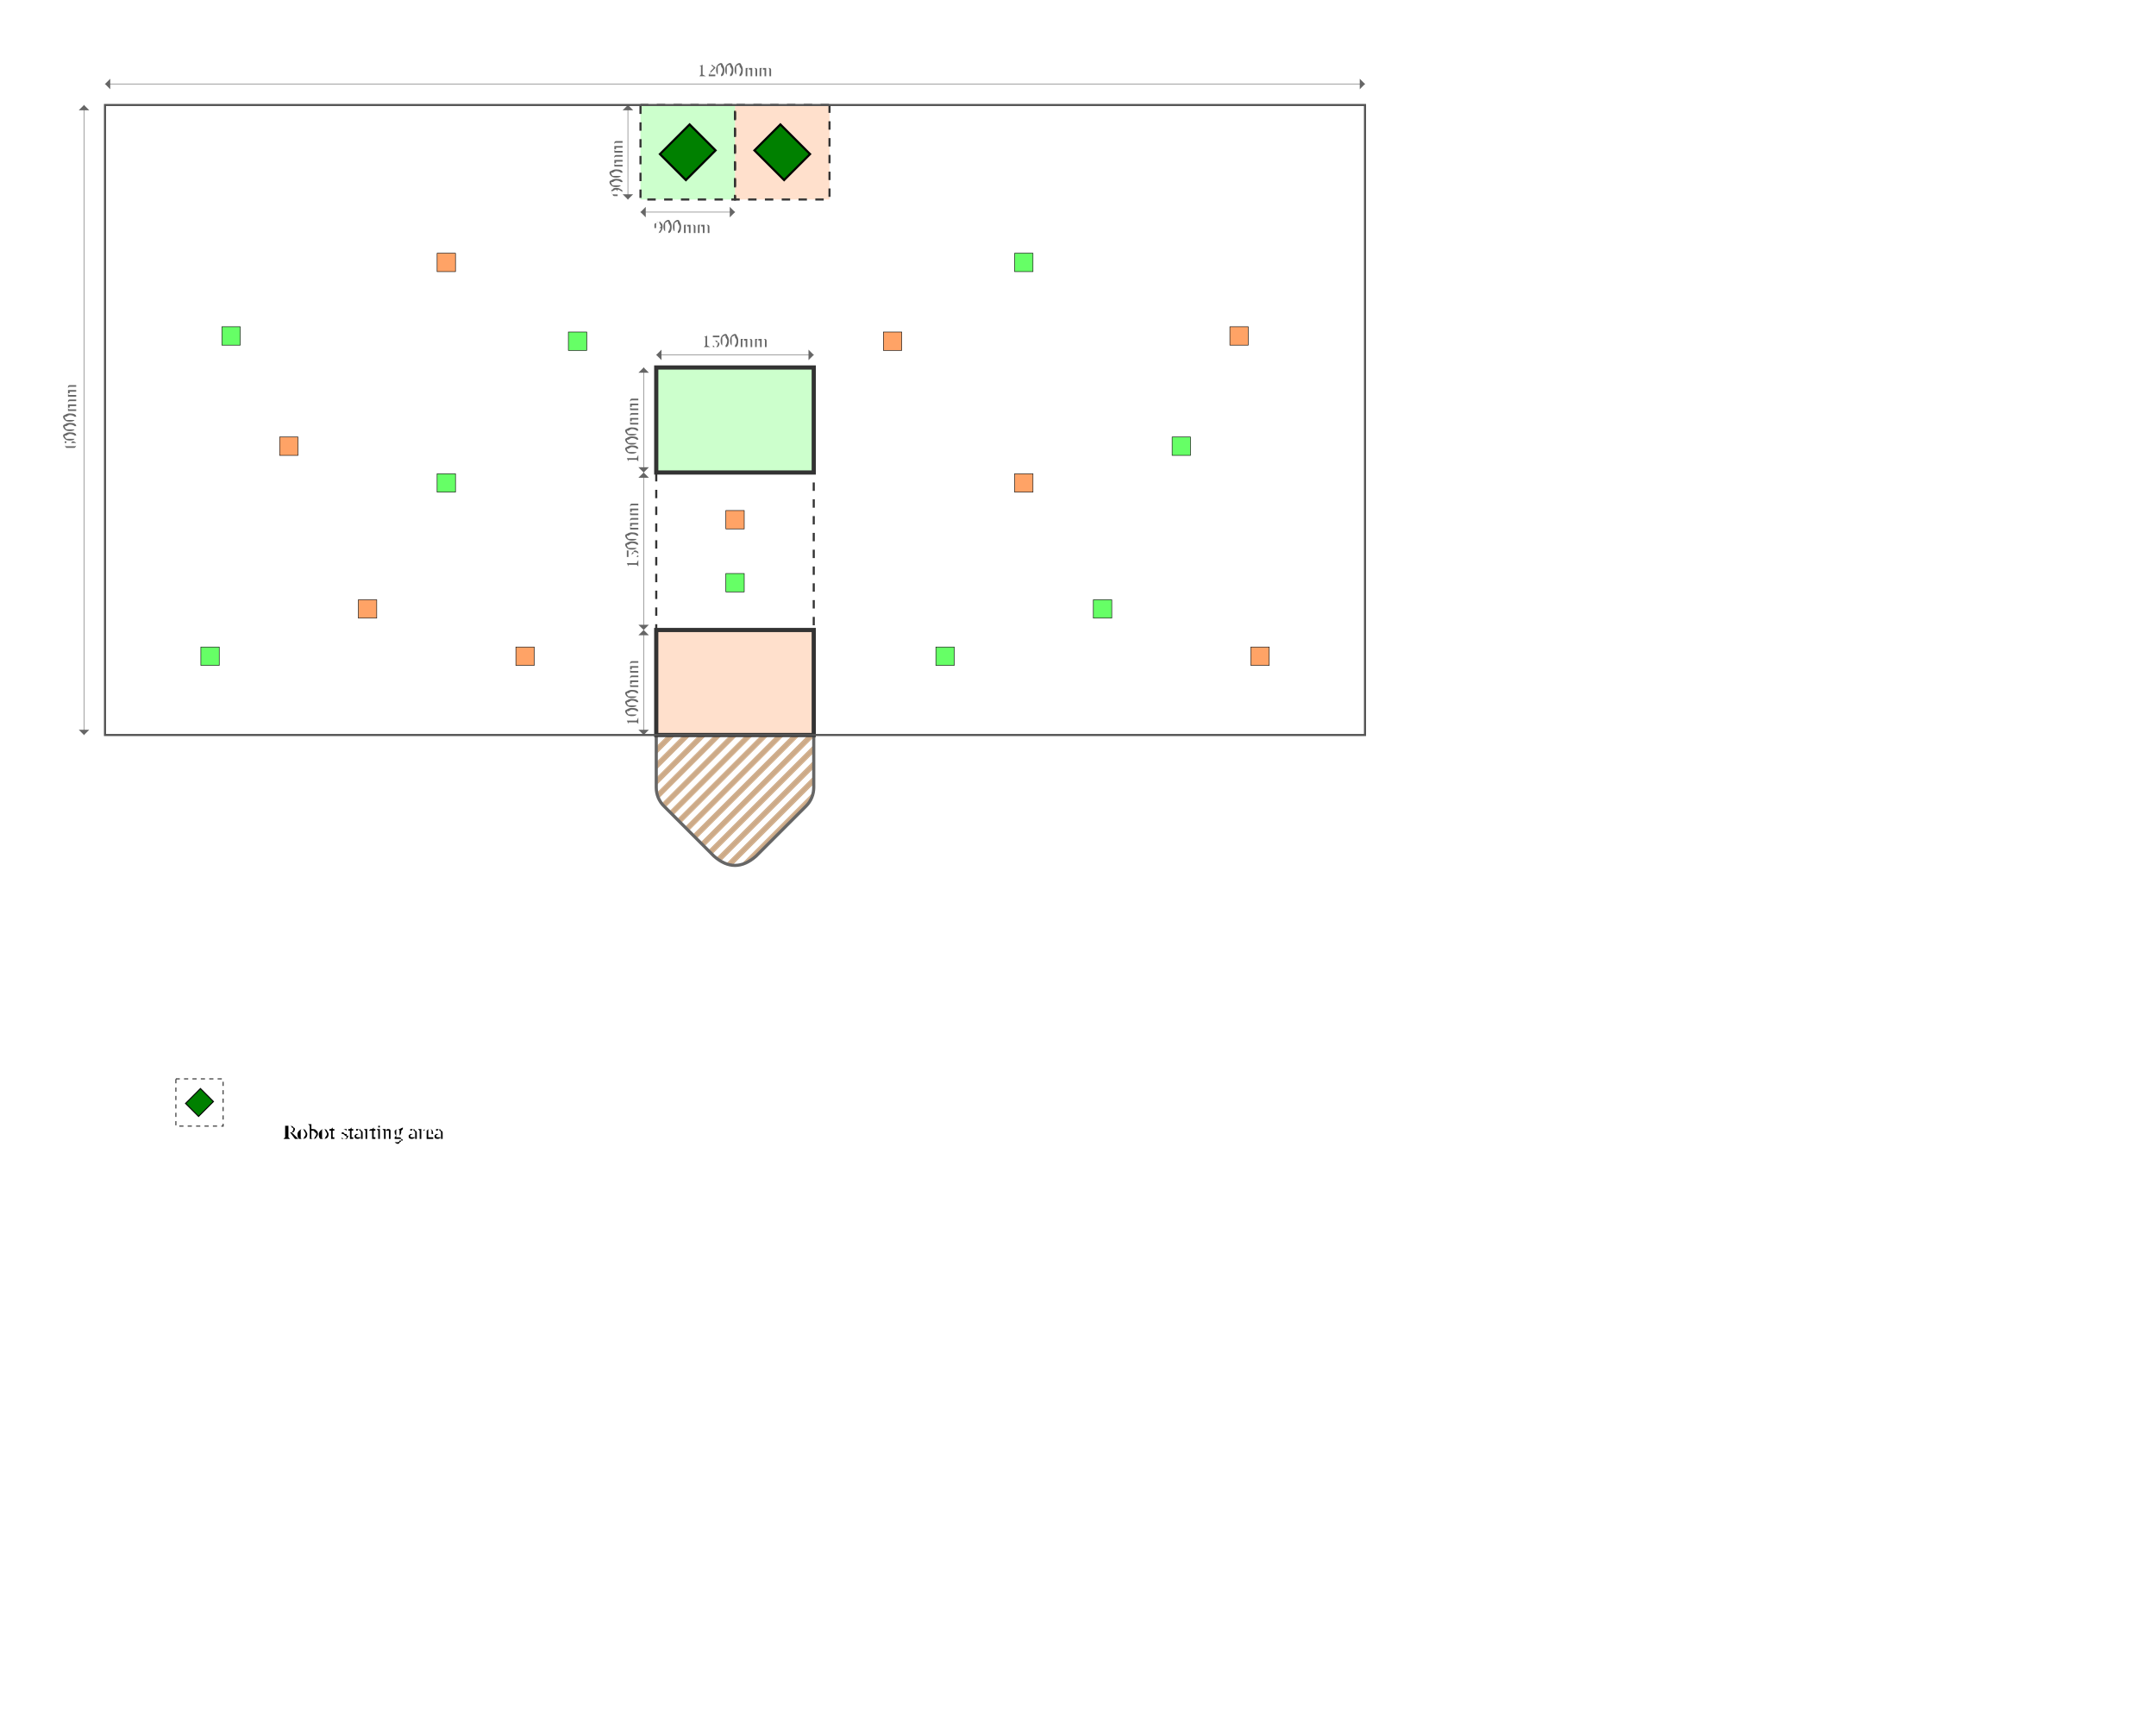
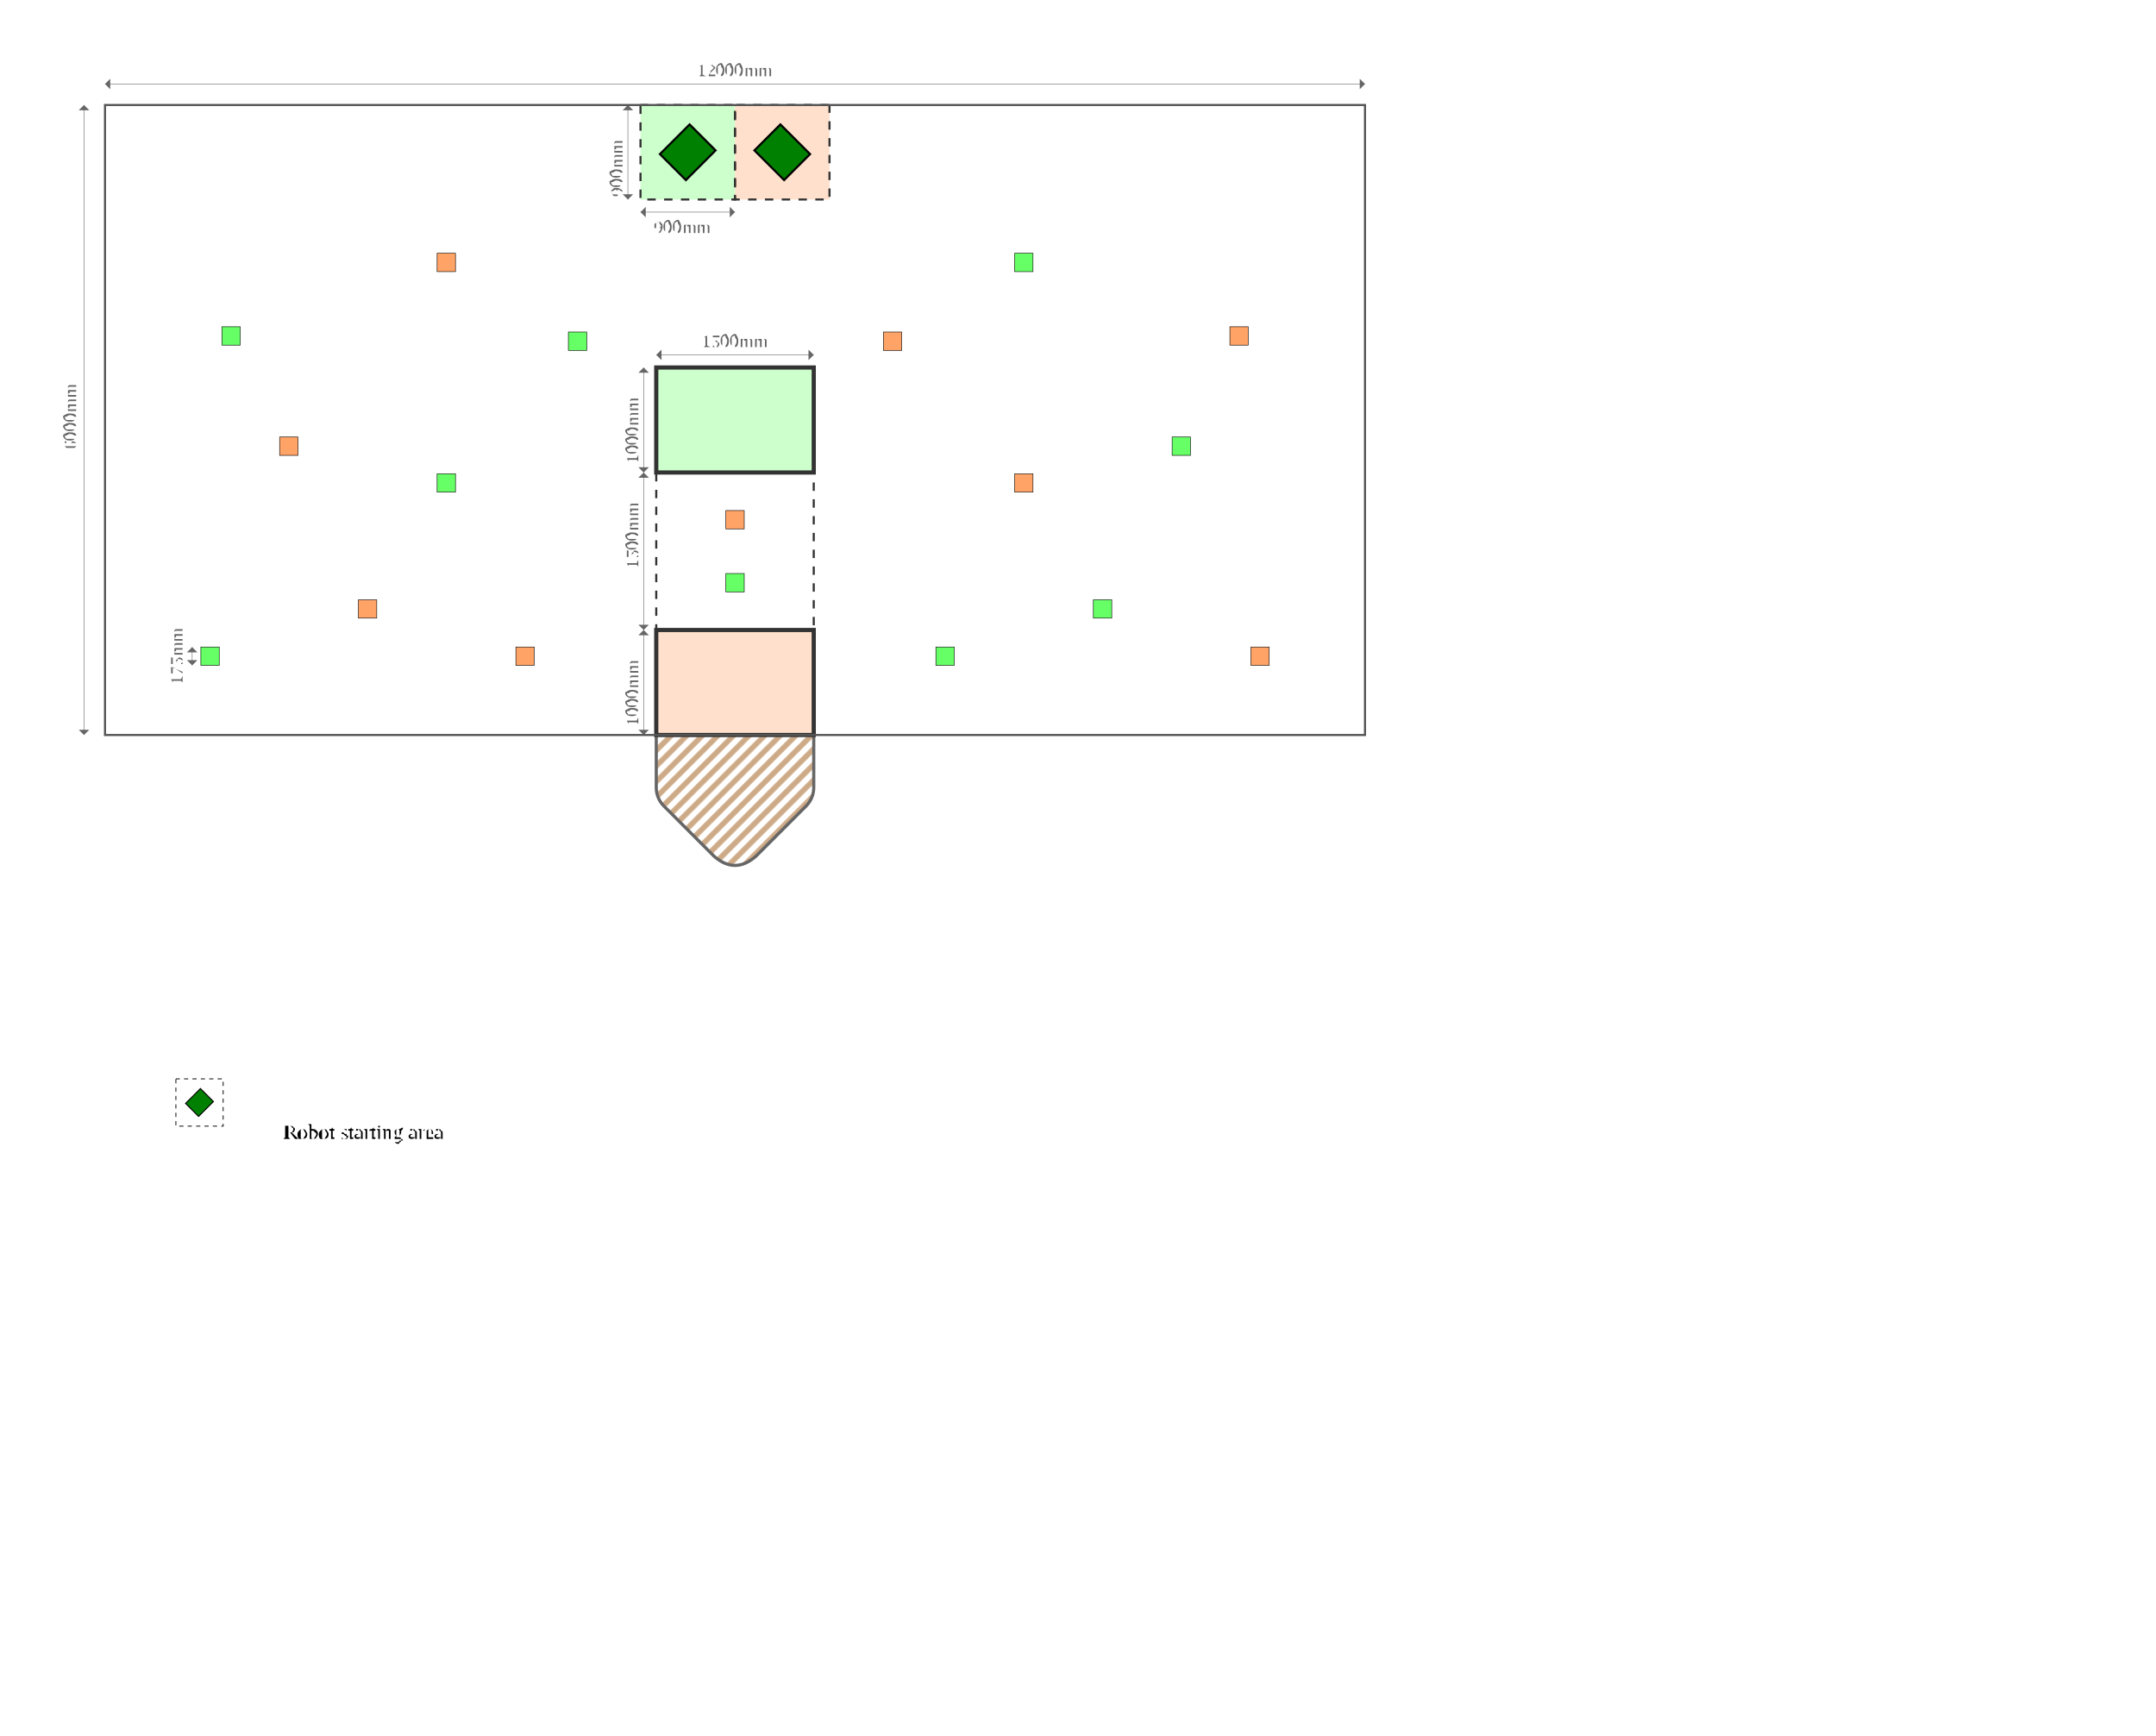
<svg xmlns="http://www.w3.org/2000/svg" xmlns:xlink="http://www.w3.org/1999/xlink" version="1.1" baseProfile="full" width="1540" height="1240">
  <style type="text/css">
    
      .arena-wall {
          fill: none;
          stroke: #555;
          stroke-width: .02;
      }

      .platform {
          fill: #eee;
          stroke: #777;
          stroke-width: .02;
      }

      #robot {
          fill: green;
          fill-opacity: 1;
          stroke: black;
          stroke-width: 0.02;
      }

      .corner {
          fill-opacity: 0.2;
      }
      .corner-0 {
          fill: #00ff00;
      }
      .corner-1 {
          fill: #ff6600;
      }

      .container {
          fill-opacity: 0.6;
          stroke: black;
          stroke-width: 0.005;
      }

      .starting-area {
          stroke: #333;
          stroke-width: 0.02;
          /*stroke-dasharray: 0.141, 0.141;*/
          stroke-dasharray: 0.08 0.08;
          stroke-dashoffset: -50%;
      }

      .docking-area {
          fill: none;
          stroke: #333;
          stroke-width: 0.02;
          stroke-dasharray: 0.08 0.08;
          stroke-dashoffset: -50%;
      }

      .raised-area {
          fill-opacity: 0.2;
          stroke: #333;
          stroke-width: 0.04;
      }

      .prow {
          fill: url(#diagonal-hatch);
          stroke: #666;
          stroke-width: 0.03;
          stroke-linejoin: round;
      }

      .dimension line {
        stroke: #666;
        stroke-width: 0.005;
        marker-start: url(#dimension-arrow-head-start);
        marker-end: url(#dimension-arrow-head-end);
      }

      .dimension text {
        fill: #666;
        font-size: 0.175px;
      }
      .dimension text.above {
        text-anchor: middle;
      }
      .dimension text.left-rotated {
        text-anchor: middle;
        transform: rotate(-90deg);
      }
      .dimension text.left {
        text-anchor: end;
        dominant-baseline: middle;
      }
      .dimension text.right {
        text-anchor: start;
        dominant-baseline: middle;
      }

      .dimension-arrow-head {
        fill: #666;
      }

      .dimension-guide {
        stroke: #666;
        stroke-width: 0.01;
        stroke-dasharray: 0.003 0.04;
        stroke-linecap: round;
        fill: none;
      }

      .legend-label {
        font-size: 0.2px;
        text-anchor: start;
        dominant-baseline: middle;
      }

    
  </style>
  <defs>
    <pattern id="diagonal-hatch" patternUnits="objectBoundingBox" width="1" height="1" patternTransform="scale(0.07) rotate(45)">
      <rect width="0.75" height="2" x="0" y="0" style="fill:#ca8; stroke:none" />
    </pattern>
    <rect width="0.35" height="0.4" x="-0.175" y="-0.2" id="robot" />
    <g id="starting-area">
      <rect width="0.9" height="0.9" x="-0.45" y="-0.45" class="starting-area" />
      <g transform="rotate(45)">
        <use xlink:href="#robot" />
      </g>
    </g>
    <rect id="container" width="0.175" height="0.175" x="-0.087" y="-0.087" class="container" />
    <use id="container-0" xlink:href="#container" class="corner-0" />
    <use id="container-1" xlink:href="#container" class="corner-1" />
    <g id="dimension-arrow-head" transform="scale(0.05)">
      <path d="M0,0 L1,1 L1,-1 L0,0" class="dimension-arrow-head" />
    </g>
    <marker id="dimension-arrow-head-start" orient="auto" markerWidth="1" markerHeight="2" refX="0" refY="1" markerUnits="userSpaceOnUse">
      <use xlink:href="#dimension-arrow-head" transform="translate(0 1)" />
    </marker>
    <marker id="dimension-arrow-head-end" orient="auto" markerWidth="1" markerHeight="2" refX="1" refY="1" markerUnits="userSpaceOnUse">
      <use xlink:href="#dimension-arrow-head" transform="translate(1 1) scale(-1 1)" />
    </marker>
  </defs>
  <rect width="100%" height="100%" fill="white" />
  <g id="arena-space" transform="scale(75)">
    <g id="arena" transform="translate(1 1)">
      <use class="corner corner-0" xlink:href="#starting-area" transform="translate(5.55 0.45)" />
      <use class="corner corner-1" xlink:href="#starting-area" transform="translate(6.45 0.45) rotate(90)" />
      <g class="dimension" transform="translate(6 0) translate(-0.9 1.02)">
        <line x1="0" y1="0" x2="0.9" y2="0" />
        <text x="0.4" y="0.2" class="above">900mm</text>
      </g>
      <g class="dimension" transform="translate(6 0) translate(-1.02 0)">
        <line x1="0" y1="0.9" x2="0" y2="0" />
        <text x="-0.6" y="-0.05" class="left-rotated">900mm</text>
      </g>
      <path d="M5.25,6 V6.5 A0.25 0.25 45 0 0 5.323 6.677 L5.8 7.154 Q6 7.33 6.2 7.154 L6.677 6.677 A0.25 0.25 45 0 0 6.75,6.5 V6" class="prow" />
      <rect width="1.5" height="1" x="5.25" y="5" class="raised-area corner-1" />
      <rect width="1.5" height="1.5" x="5.25" y="3.5" class="docking-area" />
      <rect width="1.5" height="1" x="5.25" y="2.5" class="raised-area corner-0" />
      <g class="dimension" transform="translate(6 5) translate(-0.87 0)">
        <line x1="0" y1="1" x2="0" y2="0" />
        <text x="-0.6" y="-0.05" class="left-rotated">1000mm</text>
      </g>
      <g class="dimension" transform="translate(6 3.5) translate(-0.87 0)">
        <line x1="0" y1="1.5" x2="0" y2="0" />
        <text x="-0.6" y="-0.05" class="left-rotated">1500mm</text>
      </g>
      <g class="dimension" transform="translate(6 2.5) translate(-0.87 0)">
        <line x1="0" y1="1" x2="0" y2="0" />
        <text x="-0.6" y="-0.05" class="left-rotated">1000mm</text>
      </g>
      <g class="dimension" transform="translate(6 2.38)">
        <line x1="-0.75" y1="0" x2="0.75" y2="0" />
        <text x="0" y="-0.075" class="above">1500mm</text>
      </g>
      <g transform="translate(6, 3) scale(1 -1)">
        <use xlink:href="#container-0" transform="translate(-5 -2.25)" />
        <use xlink:href="#container-1" transform="translate(-3.5 -1.8)" />
        <use xlink:href="#container-1" transform="translate(-2 -2.25)" />
        <use xlink:href="#container-1" transform="translate(-4.25 -0.25)" />
        <use xlink:href="#container-0" transform="translate(-2.75 -0.6)" />
        <use xlink:href="#container-0" transform="translate(-4.8 0.8)" />
        <use xlink:href="#container-1" transform="translate(-2.75 1.5)" />
        <use xlink:href="#container-0" transform="translate(-1.5 0.75)" />
        <use xlink:href="#container-1" transform="translate(5 -2.25)" />
        <use xlink:href="#container-0" transform="translate(3.5 -1.8)" />
        <use xlink:href="#container-0" transform="translate(2 -2.25)" />
        <use xlink:href="#container-0" transform="translate(4.25 -0.25)" />
        <use xlink:href="#container-1" transform="translate(2.75 -0.6)" />
        <use xlink:href="#container-1" transform="translate(4.8 0.8)" />
        <use xlink:href="#container-0" transform="translate(2.75 1.5)" />
        <use xlink:href="#container-1" transform="translate(1.5 0.75)" />
        <use xlink:href="#container-0" transform="translate(0 -1.55)" />
        <use xlink:href="#container-1" transform="translate(0 -0.95)" />
      </g>
+       <g class="dimension" transform="translate(6, 3)">
+         <line x1="-5.17" y1="2.337" x2="-5.17" y2="2.163" />
+         <g transform="translate(-5.14 2.25)">
+           <text class="left-rotated" x="0.0" y="-0.12">175mm</text>
+         </g>
+       </g>
      <rect width="12" height="6" x="0" y="0" class="arena-wall" />
      <g class="dimension" transform="translate(6 -0.2)">
        <line x1="-6" y1="0" x2="6" y2="0" />
        <text x="0" y="-0.075" class="above">12000mm</text>
      </g>
      <g class="dimension" transform="translate(-0.2 3)">
        <line x1="0" y1="-3" x2="0" y2="3" />
        <text x="0.03" y="-0.075" class="left-rotated">6000mm</text>
      </g>
    </g>
    <g id="legend" transform="translate(2.2 10.8)">
      <g transform="translate(0 0)">
        <use fill="none" xlink:href="#starting-area" transform="scale(0.5) translate(-0.6 -0.6)" />
        <text x="0.5" y="0" class="legend-label">Robot starting area</text>
      </g>
    </g>
  </g>
</svg>
